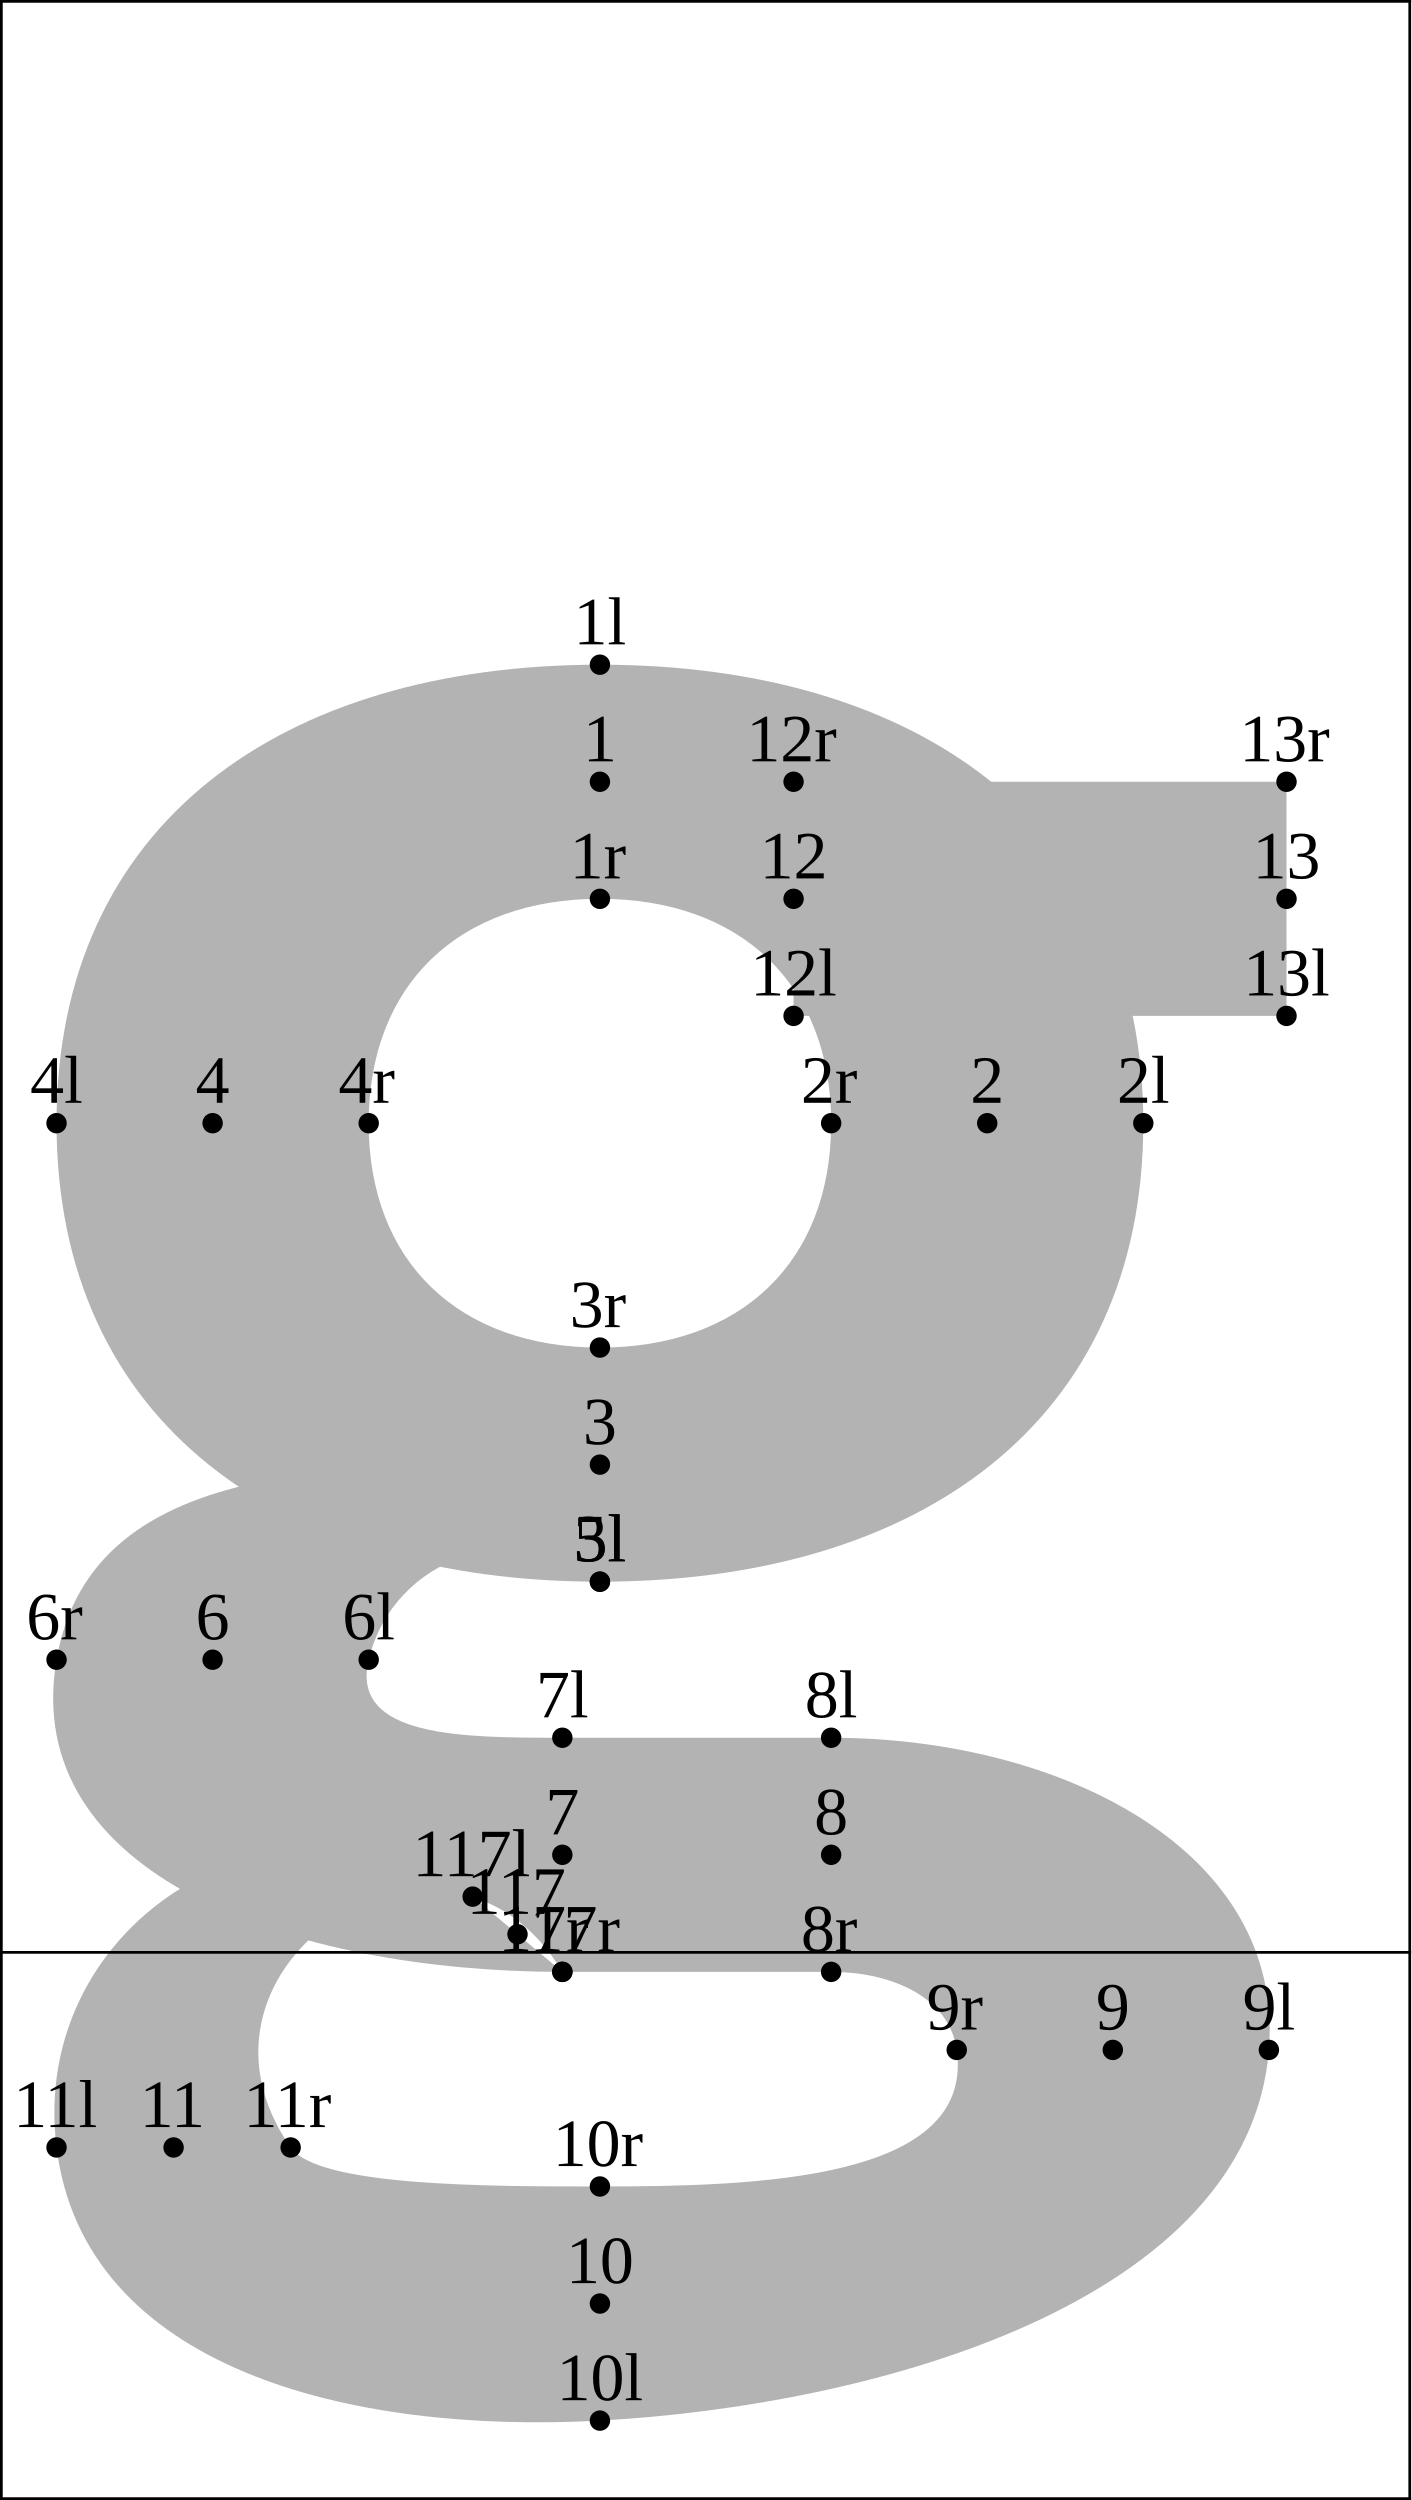
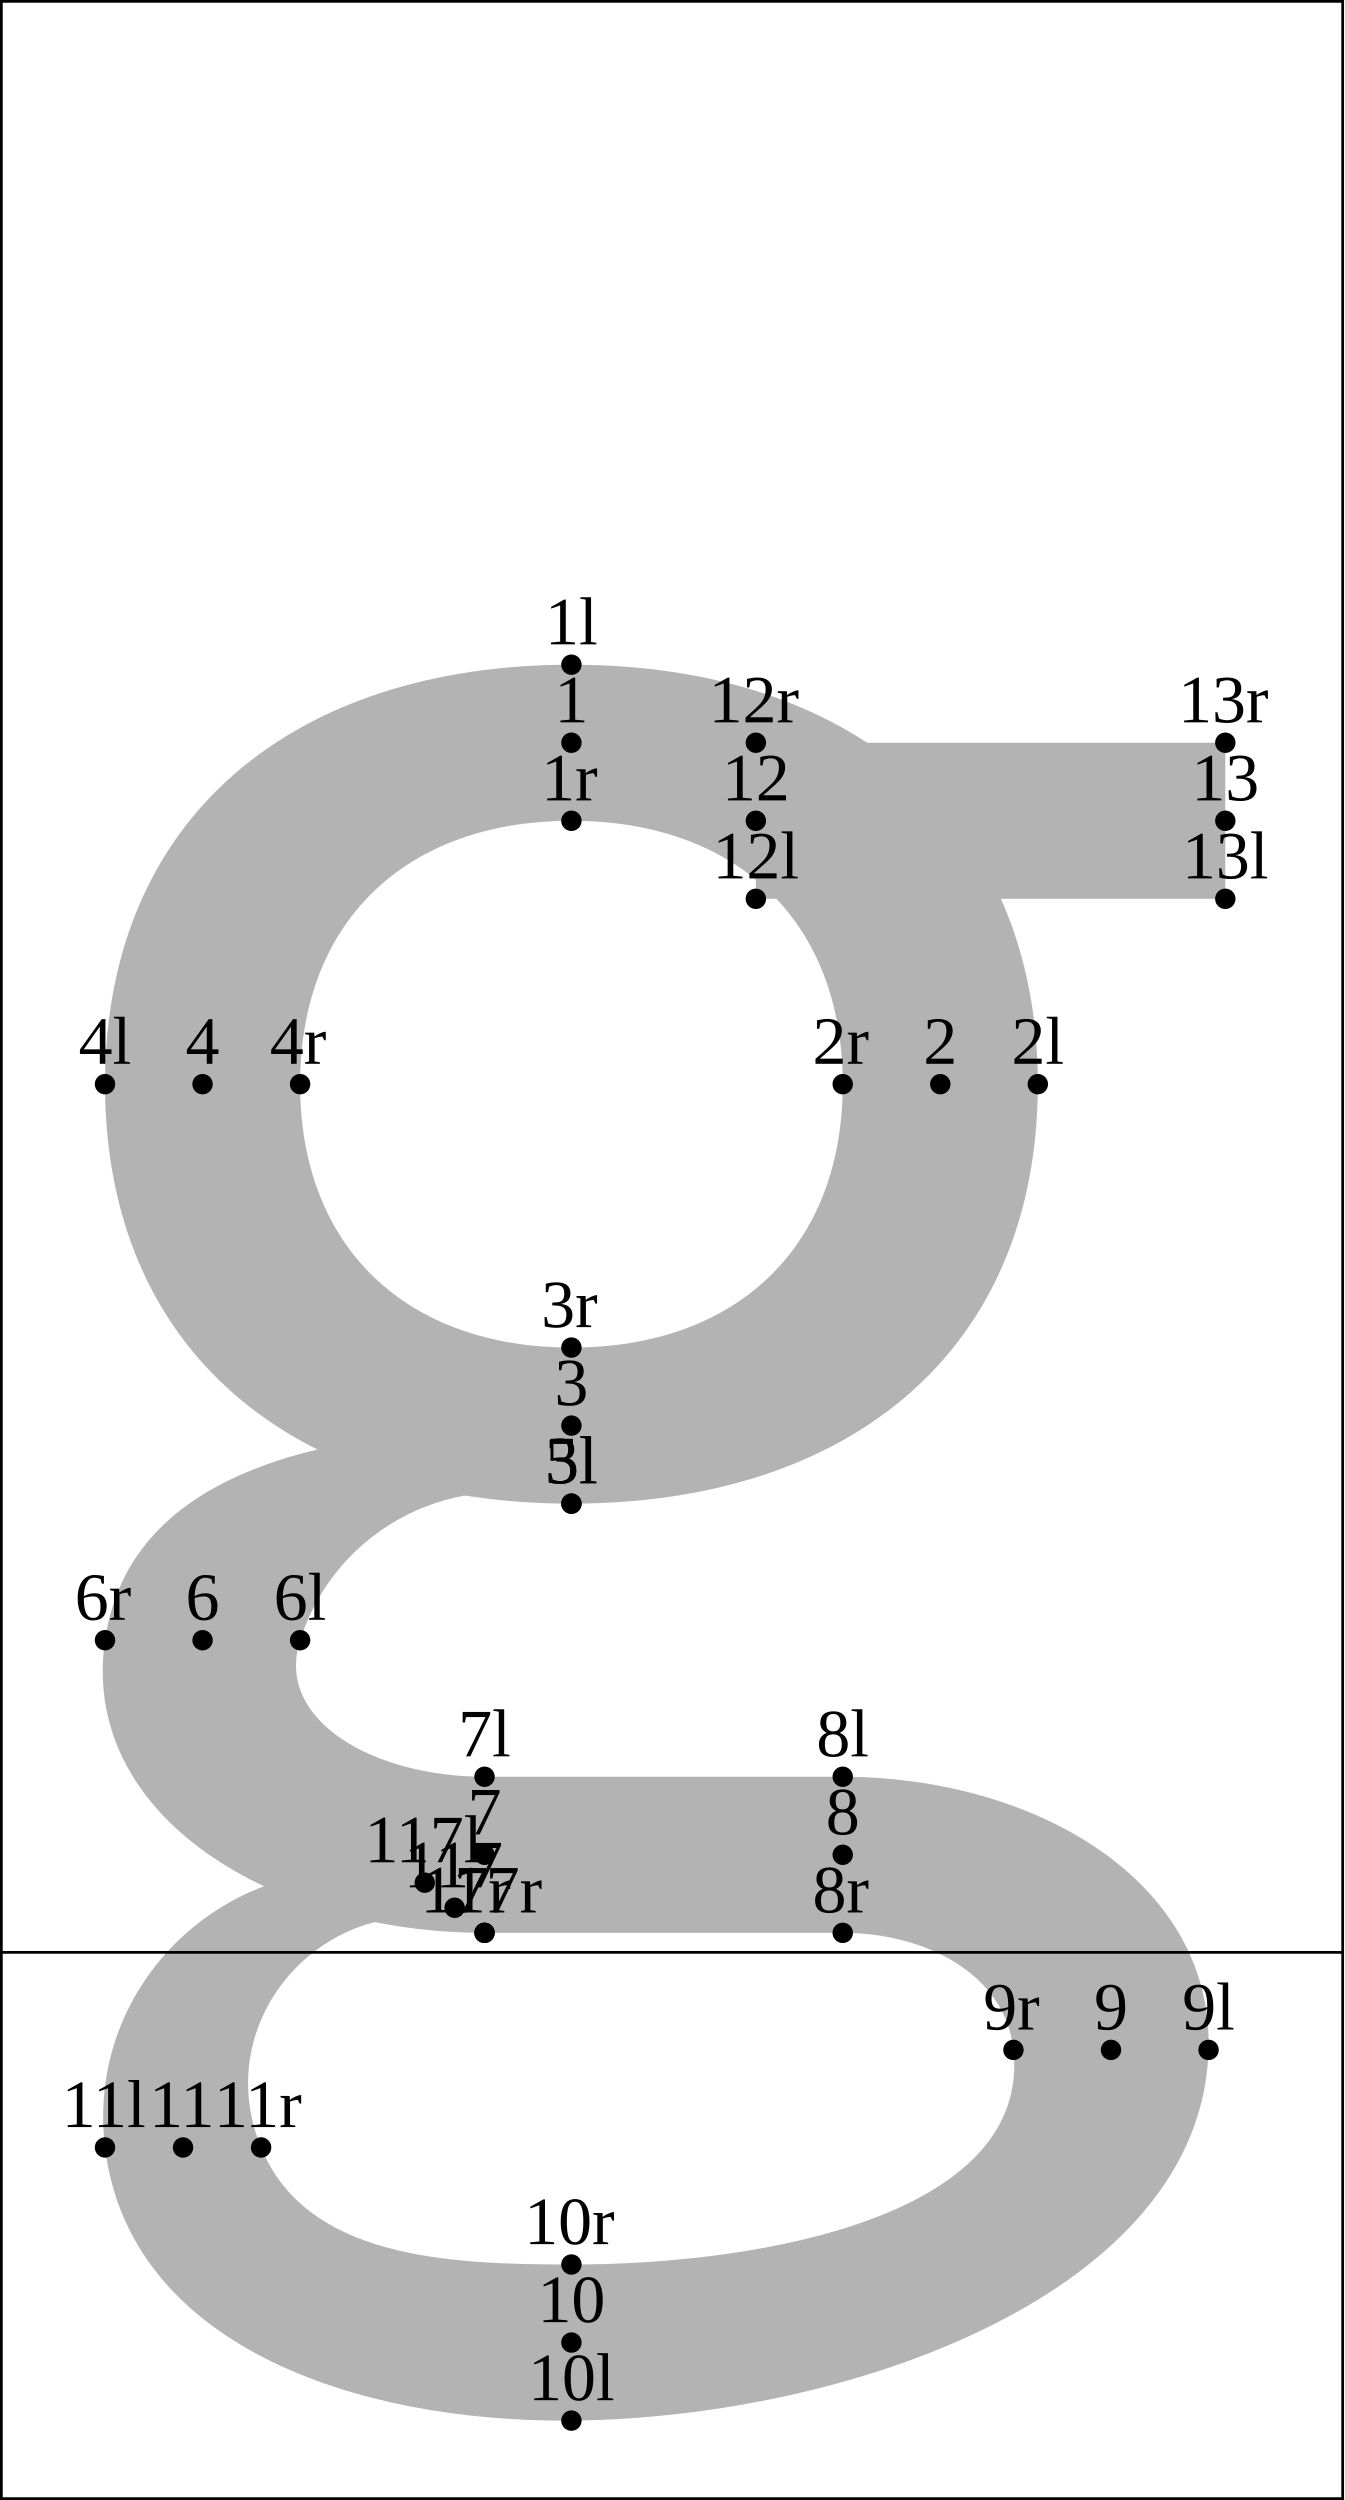
- <svg xmlns="http://www.w3.org/2000/svg" version="1.1" width="207.524" height="367.662" viewBox="0 0 207.524 367.662">
-   <path d="M88.227 97.754C134.936 97.754,168.14 121.038,168.14 165.182C168.14 209.326,134.936 232.61,88.227 232.61C41.517 232.61,8.313 209.326,8.313 165.182C8.313 121.038,41.517 97.754,88.227 97.754L88.227 132.185C67.56 132.185,54.221 144.726,54.221 165.182C54.221 185.638,67.56 198.179,88.227 198.179C108.894 198.179,122.232 185.638,122.232 165.182C122.232 144.726,108.894 132.185,88.227 132.185Z" style="fill: rgb(70%,70%,70%);stroke: none;" />
-   <path d="M116.706 149.401L189.201 149.401L189.201 114.969L116.706 114.969Z" style="fill: rgb(70%,70%,70%);stroke: none;" />
-   <path d="M88.227 215.394C53.787 215.394,13.606 213.109,8.313 244.085C2.896 275.794,42.865 289.992,82.701 289.992L122.232 289.992C130.848 289.992,139.586 293.561,140.702 301.47C143.408 320.634,111.382 321.554,88.227 321.554C71.661 321.554,46.743 321.552,42.744 315.817C23.943 288.854,65.837 261.776,82.701 289.992L69.513 278.926C41.745 259.535,4.132 282.208,8.313 315.817C12.363 348.37,51.503 358,88.227 355.985C129.249 353.734,183.66 338.352,186.61 301.47C188.954 272.172,156.102 255.561,122.232 255.561L82.701 255.561L82.701 255.561C68.044 255.561,51.459 255.558,54.221 244.085C57.875 228.908,76.123 222.75,88.227 232.61Z" style="fill: rgb(70%,70%,70%);stroke: none;" />
-   <g transform="translate(84.35223 94.75398)" style="fill: rgb(0%,0%,0%);">
+ <svg xmlns="http://www.w3.org/2000/svg" version="1.1" width="197.66" height="367.662" viewBox="0 0 197.66 367.662">
+   <path d="M84.035 97.754C124.802 97.754,152.627 120.112,152.627 159.443C152.627 198.775,124.802 221.133,84.035 221.133C43.267 221.133,15.442 198.775,15.442 159.443C15.442 120.112,43.267 97.754,84.035 97.754L84.035 120.708C59.781 120.708,44.134 135.434,44.134 159.443C44.134 183.453,59.781 198.179,84.035 198.179C108.288 198.179,123.935 183.453,123.935 159.443C123.935 135.434,108.288 120.708,84.035 120.708Z" style="fill: rgb(70%,70%,70%);stroke: none;" />
+   <path d="M111.158 132.185L180.2 132.185L180.2 109.231L111.158 109.231Z" style="fill: rgb(70%,70%,70%);stroke: none;" />
+   <path d="M84.035 209.656C53.396 209.656,19.384 213.882,15.442 241.216C11.677 267.321,40.482 284.253,71.257 284.253L123.935 284.253C136.017 284.253,147.847 290.26,149.04 301.47C151.59 325.431,113.278 333.031,84.035 333.031C65.659 333.031,45.072 332.064,38.395 315.817C29.946 295.258,51.054 274.983,71.257 284.253L62.466 276.876C37.287 268.859,12.258 289.586,15.442 315.817C18.955 344.769,52.055 356.273,84.035 355.985C124.719 355.618,176.716 337.262,177.733 301.47C178.445 276.381,151.816 261.299,123.935 261.299L71.257 261.299L71.257 261.299C55.074 261.299,40.357 253.091,44.134 241.216C49.447 224.515,67.456 215.451,84.035 221.133Z" style="fill: rgb(70%,70%,70%);stroke: none;" />
+   <g transform="translate(80.16013 94.75398)" style="fill: rgb(0%,0%,0%);">
    <text font-size="9.963">1l</text>
  </g>
-   <path d="M88.227 97.754l0 0" style="stroke:rgb(0%,0%,0%); stroke-width: 3;stroke-linecap: round;stroke-linejoin: round;stroke-miterlimit: 10;fill: none;" />
-   <g transform="translate(164.2654 162.182)" style="fill: rgb(0%,0%,0%);">
+   <path d="M84.035 97.754l0 0" style="stroke:rgb(0%,0%,0%); stroke-width: 3;stroke-linecap: round;stroke-linejoin: round;stroke-miterlimit: 10;fill: none;" />
+   <g transform="translate(148.7531 156.4434)" style="fill: rgb(0%,0%,0%);">
    <text font-size="9.963">2l</text>
  </g>
-   <path d="M168.14 165.182l0 0" style="stroke:rgb(0%,0%,0%); stroke-width: 3;stroke-linecap: round;stroke-linejoin: round;stroke-miterlimit: 10;fill: none;" />
-   <g transform="translate(84.35223 229.61)" style="fill: rgb(0%,0%,0%);">
+   <path d="M152.627 159.443l0 0" style="stroke:rgb(0%,0%,0%); stroke-width: 3;stroke-linecap: round;stroke-linejoin: round;stroke-miterlimit: 10;fill: none;" />
+   <g transform="translate(80.16013 218.1328)" style="fill: rgb(0%,0%,0%);">
    <text font-size="9.963">3l</text>
  </g>
-   <path d="M88.227 232.61l0 0" style="stroke:rgb(0%,0%,0%); stroke-width: 3;stroke-linecap: round;stroke-linejoin: round;stroke-miterlimit: 10;fill: none;" />
-   <g transform="translate(4.439056 162.182)" style="fill: rgb(0%,0%,0%);">
+   <path d="M84.035 221.133l0 0" style="stroke:rgb(0%,0%,0%); stroke-width: 3;stroke-linecap: round;stroke-linejoin: round;stroke-miterlimit: 10;fill: none;" />
+   <g transform="translate(11.56715 156.4434)" style="fill: rgb(0%,0%,0%);">
    <text font-size="9.963">4l</text>
  </g>
-   <path d="M8.313 165.182l0 0" style="stroke:rgb(0%,0%,0%); stroke-width: 3;stroke-linecap: round;stroke-linejoin: round;stroke-miterlimit: 10;fill: none;" />
-   <g transform="translate(84.35223 229.61)" style="fill: rgb(0%,0%,0%);">
+   <path d="M15.442 159.443l0 0" style="stroke:rgb(0%,0%,0%); stroke-width: 3;stroke-linecap: round;stroke-linejoin: round;stroke-miterlimit: 10;fill: none;" />
+   <g transform="translate(80.16013 218.1328)" style="fill: rgb(0%,0%,0%);">
    <text font-size="9.963">5l</text>
  </g>
-   <path d="M88.227 232.61l0 0" style="stroke:rgb(0%,0%,0%); stroke-width: 3;stroke-linecap: round;stroke-linejoin: round;stroke-miterlimit: 10;fill: none;" />
-   <g transform="translate(50.34676 241.0854)" style="fill: rgb(0%,0%,0%);">
+   <path d="M84.035 221.133l0 0" style="stroke:rgb(0%,0%,0%); stroke-width: 3;stroke-linecap: round;stroke-linejoin: round;stroke-miterlimit: 10;fill: none;" />
+   <g transform="translate(40.2596 238.2161)" style="fill: rgb(0%,0%,0%);">
    <text font-size="9.963">6l</text>
  </g>
-   <path d="M54.221 244.085l0 0" style="stroke:rgb(0%,0%,0%); stroke-width: 3;stroke-linecap: round;stroke-linejoin: round;stroke-miterlimit: 10;fill: none;" />
-   <g transform="translate(78.82642 252.5608)" style="fill: rgb(0%,0%,0%);">
+   <path d="M44.134 241.216l0 0" style="stroke:rgb(0%,0%,0%); stroke-width: 3;stroke-linecap: round;stroke-linejoin: round;stroke-miterlimit: 10;fill: none;" />
+   <g transform="translate(67.38298 258.2994)" style="fill: rgb(0%,0%,0%);">
    <text font-size="9.963">7l</text>
  </g>
-   <path d="M82.701 255.561l0 0" style="stroke:rgb(0%,0%,0%); stroke-width: 3;stroke-linecap: round;stroke-linejoin: round;stroke-miterlimit: 10;fill: none;" />
-   <g transform="translate(118.3577 252.5608)" style="fill: rgb(0%,0%,0%);">
+   <path d="M71.257 261.299l0 0" style="stroke:rgb(0%,0%,0%); stroke-width: 3;stroke-linecap: round;stroke-linejoin: round;stroke-miterlimit: 10;fill: none;" />
+   <g transform="translate(120.0607 258.2994)" style="fill: rgb(0%,0%,0%);">
    <text font-size="9.963">8l</text>
  </g>
-   <path d="M122.232 255.561l0 0" style="stroke:rgb(0%,0%,0%); stroke-width: 3;stroke-linecap: round;stroke-linejoin: round;stroke-miterlimit: 10;fill: none;" />
-   <g transform="translate(182.7357 298.4704)" style="fill: rgb(0%,0%,0%);">
+   <path d="M123.935 261.299l0 0" style="stroke:rgb(0%,0%,0%); stroke-width: 3;stroke-linecap: round;stroke-linejoin: round;stroke-miterlimit: 10;fill: none;" />
+   <g transform="translate(173.8582 298.4704)" style="fill: rgb(0%,0%,0%);">
    <text font-size="9.963">9l</text>
  </g>
-   <path d="M186.61 301.47l0 0" style="stroke:rgb(0%,0%,0%); stroke-width: 3;stroke-linecap: round;stroke-linejoin: round;stroke-miterlimit: 10;fill: none;" />
-   <g transform="translate(81.86157 352.9849)" style="fill: rgb(0%,0%,0%);">
+   <path d="M177.733 301.47l0 0" style="stroke:rgb(0%,0%,0%); stroke-width: 3;stroke-linecap: round;stroke-linejoin: round;stroke-miterlimit: 10;fill: none;" />
+   <g transform="translate(77.66945 352.9849)" style="fill: rgb(0%,0%,0%);">
    <text font-size="9.963">10l</text>
  </g>
-   <path d="M88.227 355.985l0 0" style="stroke:rgb(0%,0%,0%); stroke-width: 3;stroke-linecap: round;stroke-linejoin: round;stroke-miterlimit: 10;fill: none;" />
-   <g transform="translate(1.94838 312.8174)" style="fill: rgb(0%,0%,0%);">
+   <path d="M84.035 355.985l0 0" style="stroke:rgb(0%,0%,0%); stroke-width: 3;stroke-linecap: round;stroke-linejoin: round;stroke-miterlimit: 10;fill: none;" />
+   <g transform="translate(9.076477 312.8174)" style="fill: rgb(0%,0%,0%);">
    <text font-size="9.963">11l</text>
  </g>
-   <path d="M8.313 315.817l0 0" style="stroke:rgb(0%,0%,0%); stroke-width: 3;stroke-linecap: round;stroke-linejoin: round;stroke-miterlimit: 10;fill: none;" />
-   <g transform="translate(110.3412 146.4005)" style="fill: rgb(0%,0%,0%);">
+   <path d="M15.442 315.817l0 0" style="stroke:rgb(0%,0%,0%); stroke-width: 3;stroke-linecap: round;stroke-linejoin: round;stroke-miterlimit: 10;fill: none;" />
+   <g transform="translate(104.7928 129.1848)" style="fill: rgb(0%,0%,0%);">
    <text font-size="9.963">12l</text>
  </g>
-   <path d="M116.706 149.401l0 0" style="stroke:rgb(0%,0%,0%); stroke-width: 3;stroke-linecap: round;stroke-linejoin: round;stroke-miterlimit: 10;fill: none;" />
-   <g transform="translate(182.8358 146.4005)" style="fill: rgb(0%,0%,0%);">
+   <path d="M111.158 132.185l0 0" style="stroke:rgb(0%,0%,0%); stroke-width: 3;stroke-linecap: round;stroke-linejoin: round;stroke-miterlimit: 10;fill: none;" />
+   <g transform="translate(173.835 129.1848)" style="fill: rgb(0%,0%,0%);">
    <text font-size="9.963">13l</text>
  </g>
-   <path d="M189.201 149.401l0 0" style="stroke:rgb(0%,0%,0%); stroke-width: 3;stroke-linecap: round;stroke-linejoin: round;stroke-miterlimit: 10;fill: none;" />
-   <g transform="translate(60.65733 275.9258)" style="fill: rgb(0%,0%,0%);">
+   <path d="M180.2 132.185l0 0" style="stroke:rgb(0%,0%,0%); stroke-width: 3;stroke-linecap: round;stroke-linejoin: round;stroke-miterlimit: 10;fill: none;" />
+   <g transform="translate(53.60986 273.876)" style="fill: rgb(0%,0%,0%);">
    <text font-size="9.963">117l</text>
  </g>
-   <path d="M69.513 278.926l0 0" style="stroke:rgb(0%,0%,0%); stroke-width: 3;stroke-linecap: round;stroke-linejoin: round;stroke-miterlimit: 10;fill: none;" />
-   <g transform="translate(85.73595 111.9695)" style="fill: rgb(0%,0%,0%);">
+   <path d="M62.466 276.876l0 0" style="stroke:rgb(0%,0%,0%); stroke-width: 3;stroke-linecap: round;stroke-linejoin: round;stroke-miterlimit: 10;fill: none;" />
+   <g transform="translate(81.54382 106.2309)" style="fill: rgb(0%,0%,0%);">
    <text font-size="9.963">1</text>
  </g>
-   <path d="M88.227 114.969l0 0" style="stroke:rgb(0%,0%,0%); stroke-width: 3;stroke-linecap: round;stroke-linejoin: round;stroke-miterlimit: 10;fill: none;" />
-   <g transform="translate(142.6953 162.182)" style="fill: rgb(0%,0%,0%);">
+   <path d="M84.035 109.231l0 0" style="stroke:rgb(0%,0%,0%); stroke-width: 3;stroke-linecap: round;stroke-linejoin: round;stroke-miterlimit: 10;fill: none;" />
+   <g transform="translate(135.7906 156.4434)" style="fill: rgb(0%,0%,0%);">
    <text font-size="9.963">2</text>
  </g>
-   <path d="M145.186 165.182l0 0" style="stroke:rgb(0%,0%,0%); stroke-width: 3;stroke-linecap: round;stroke-linejoin: round;stroke-miterlimit: 10;fill: none;" />
-   <g transform="translate(85.73595 212.3944)" style="fill: rgb(0%,0%,0%);">
+   <path d="M138.281 159.443l0 0" style="stroke:rgb(0%,0%,0%); stroke-width: 3;stroke-linecap: round;stroke-linejoin: round;stroke-miterlimit: 10;fill: none;" />
+   <g transform="translate(81.54382 206.6558)" style="fill: rgb(0%,0%,0%);">
    <text font-size="9.963">3</text>
  </g>
-   <path d="M88.227 215.394l0 0" style="stroke:rgb(0%,0%,0%); stroke-width: 3;stroke-linecap: round;stroke-linejoin: round;stroke-miterlimit: 10;fill: none;" />
-   <g transform="translate(28.77661 162.182)" style="fill: rgb(0%,0%,0%);">
+   <path d="M84.035 209.656l0 0" style="stroke:rgb(0%,0%,0%); stroke-width: 3;stroke-linecap: round;stroke-linejoin: round;stroke-miterlimit: 10;fill: none;" />
+   <g transform="translate(27.29707 156.4434)" style="fill: rgb(0%,0%,0%);">
    <text font-size="9.963">4</text>
  </g>
-   <path d="M31.267 165.182l0 0" style="stroke:rgb(0%,0%,0%); stroke-width: 3;stroke-linecap: round;stroke-linejoin: round;stroke-miterlimit: 10;fill: none;" />
-   <g transform="translate(28.77661 241.0854)" style="fill: rgb(0%,0%,0%);">
+   <path d="M29.788 159.443l0 0" style="stroke:rgb(0%,0%,0%); stroke-width: 3;stroke-linecap: round;stroke-linejoin: round;stroke-miterlimit: 10;fill: none;" />
+   <g transform="translate(27.29707 238.2161)" style="fill: rgb(0%,0%,0%);">
    <text font-size="9.963">6</text>
  </g>
-   <path d="M31.267 244.085l0 0" style="stroke:rgb(0%,0%,0%); stroke-width: 3;stroke-linecap: round;stroke-linejoin: round;stroke-miterlimit: 10;fill: none;" />
-   <g transform="translate(80.21013 269.7763)" style="fill: rgb(0%,0%,0%);">
+   <path d="M29.788 241.216l0 0" style="stroke:rgb(0%,0%,0%); stroke-width: 3;stroke-linecap: round;stroke-linejoin: round;stroke-miterlimit: 10;fill: none;" />
+   <g transform="translate(68.76668 269.7763)" style="fill: rgb(0%,0%,0%);">
    <text font-size="9.963">7</text>
  </g>
-   <path d="M82.701 272.776l0 0" style="stroke:rgb(0%,0%,0%); stroke-width: 3;stroke-linecap: round;stroke-linejoin: round;stroke-miterlimit: 10;fill: none;" />
-   <g transform="translate(119.7414 269.7763)" style="fill: rgb(0%,0%,0%);">
+   <path d="M71.257 272.776l0 0" style="stroke:rgb(0%,0%,0%); stroke-width: 3;stroke-linecap: round;stroke-linejoin: round;stroke-miterlimit: 10;fill: none;" />
+   <g transform="translate(121.4444 269.7763)" style="fill: rgb(0%,0%,0%);">
    <text font-size="9.963">8</text>
  </g>
-   <path d="M122.232 272.776l0 0" style="stroke:rgb(0%,0%,0%); stroke-width: 3;stroke-linecap: round;stroke-linejoin: round;stroke-miterlimit: 10;fill: none;" />
-   <g transform="translate(161.1655 298.4704)" style="fill: rgb(0%,0%,0%);">
+   <path d="M123.935 272.776l0 0" style="stroke:rgb(0%,0%,0%); stroke-width: 3;stroke-linecap: round;stroke-linejoin: round;stroke-miterlimit: 10;fill: none;" />
+   <g transform="translate(160.8957 298.4704)" style="fill: rgb(0%,0%,0%);">
    <text font-size="9.963">9</text>
  </g>
-   <path d="M163.656 301.47l0 0" style="stroke:rgb(0%,0%,0%); stroke-width: 3;stroke-linecap: round;stroke-linejoin: round;stroke-miterlimit: 10;fill: none;" />
-   <g transform="translate(83.24527 335.7694)" style="fill: rgb(0%,0%,0%);">
+   <path d="M163.386 301.47l0 0" style="stroke:rgb(0%,0%,0%); stroke-width: 3;stroke-linecap: round;stroke-linejoin: round;stroke-miterlimit: 10;fill: none;" />
+   <g transform="translate(79.05316 341.508)" style="fill: rgb(0%,0%,0%);">
    <text font-size="9.963">10</text>
  </g>
-   <path d="M88.227 338.769l0 0" style="stroke:rgb(0%,0%,0%); stroke-width: 3;stroke-linecap: round;stroke-linejoin: round;stroke-miterlimit: 10;fill: none;" />
-   <g transform="translate(20.54762 312.8174)" style="fill: rgb(0%,0%,0%);">
+   <path d="M84.035 344.508l0 0" style="stroke:rgb(0%,0%,0%); stroke-width: 3;stroke-linecap: round;stroke-linejoin: round;stroke-miterlimit: 10;fill: none;" />
+   <g transform="translate(21.93712 312.8174)" style="fill: rgb(0%,0%,0%);">
    <text font-size="9.963">11</text>
  </g>
-   <path d="M25.529 315.817l0 0" style="stroke:rgb(0%,0%,0%); stroke-width: 3;stroke-linecap: round;stroke-linejoin: round;stroke-miterlimit: 10;fill: none;" />
-   <g transform="translate(111.7249 129.185)" style="fill: rgb(0%,0%,0%);">
+   <path d="M26.918 315.817l0 0" style="stroke:rgb(0%,0%,0%); stroke-width: 3;stroke-linecap: round;stroke-linejoin: round;stroke-miterlimit: 10;fill: none;" />
+   <g transform="translate(106.1765 117.7078)" style="fill: rgb(0%,0%,0%);">
    <text font-size="9.963">12</text>
  </g>
-   <path d="M116.706 132.185l0 0" style="stroke:rgb(0%,0%,0%); stroke-width: 3;stroke-linecap: round;stroke-linejoin: round;stroke-miterlimit: 10;fill: none;" />
-   <g transform="translate(184.2195 129.185)" style="fill: rgb(0%,0%,0%);">
+   <path d="M111.158 120.708l0 0" style="stroke:rgb(0%,0%,0%); stroke-width: 3;stroke-linecap: round;stroke-linejoin: round;stroke-miterlimit: 10;fill: none;" />
+   <g transform="translate(175.2187 117.7078)" style="fill: rgb(0%,0%,0%);">
    <text font-size="9.963">13</text>
  </g>
-   <path d="M189.201 132.185l0 0" style="stroke:rgb(0%,0%,0%); stroke-width: 3;stroke-linecap: round;stroke-linejoin: round;stroke-miterlimit: 10;fill: none;" />
-   <g transform="translate(68.63492 281.4588)" style="fill: rgb(0%,0%,0%);">
+   <path d="M180.2 120.708l0 0" style="stroke:rgb(0%,0%,0%); stroke-width: 3;stroke-linecap: round;stroke-linejoin: round;stroke-miterlimit: 10;fill: none;" />
+   <g transform="translate(59.38947 277.5646)" style="fill: rgb(0%,0%,0%);">
    <text font-size="9.963">117</text>
  </g>
-   <path d="M76.107 284.459l0 0" style="stroke:rgb(0%,0%,0%); stroke-width: 3;stroke-linecap: round;stroke-linejoin: round;stroke-miterlimit: 10;fill: none;" />
-   <g transform="translate(83.78491 129.185)" style="fill: rgb(0%,0%,0%);">
+   <path d="M66.861 280.565l0 0" style="stroke:rgb(0%,0%,0%); stroke-width: 3;stroke-linecap: round;stroke-linejoin: round;stroke-miterlimit: 10;fill: none;" />
+   <g transform="translate(79.5928 117.7078)" style="fill: rgb(0%,0%,0%);">
    <text font-size="9.963">1r</text>
  </g>
-   <path d="M88.227 132.185l0 0" style="stroke:rgb(0%,0%,0%); stroke-width: 3;stroke-linecap: round;stroke-linejoin: round;stroke-miterlimit: 10;fill: none;" />
-   <g transform="translate(117.7904 162.182)" style="fill: rgb(0%,0%,0%);">
+   <path d="M84.035 120.708l0 0" style="stroke:rgb(0%,0%,0%); stroke-width: 3;stroke-linecap: round;stroke-linejoin: round;stroke-miterlimit: 10;fill: none;" />
+   <g transform="translate(119.4933 156.4434)" style="fill: rgb(0%,0%,0%);">
    <text font-size="9.963">2r</text>
  </g>
-   <path d="M122.232 165.182l0 0" style="stroke:rgb(0%,0%,0%); stroke-width: 3;stroke-linecap: round;stroke-linejoin: round;stroke-miterlimit: 10;fill: none;" />
-   <g transform="translate(83.78491 195.1789)" style="fill: rgb(0%,0%,0%);">
+   <path d="M123.935 159.443l0 0" style="stroke:rgb(0%,0%,0%); stroke-width: 3;stroke-linecap: round;stroke-linejoin: round;stroke-miterlimit: 10;fill: none;" />
+   <g transform="translate(79.5928 195.1789)" style="fill: rgb(0%,0%,0%);">
    <text font-size="9.963">3r</text>
  </g>
-   <path d="M88.227 198.179l0 0" style="stroke:rgb(0%,0%,0%); stroke-width: 3;stroke-linecap: round;stroke-linejoin: round;stroke-miterlimit: 10;fill: none;" />
-   <g transform="translate(49.77942 162.182)" style="fill: rgb(0%,0%,0%);">
+   <path d="M84.035 198.179l0 0" style="stroke:rgb(0%,0%,0%); stroke-width: 3;stroke-linecap: round;stroke-linejoin: round;stroke-miterlimit: 10;fill: none;" />
+   <g transform="translate(39.69228 156.4434)" style="fill: rgb(0%,0%,0%);">
    <text font-size="9.963">4r</text>
  </g>
-   <path d="M54.221 165.182l0 0" style="stroke:rgb(0%,0%,0%); stroke-width: 3;stroke-linecap: round;stroke-linejoin: round;stroke-miterlimit: 10;fill: none;" />
-   <g transform="translate(3.871735 241.0854)" style="fill: rgb(0%,0%,0%);">
+   <path d="M44.134 159.443l0 0" style="stroke:rgb(0%,0%,0%); stroke-width: 3;stroke-linecap: round;stroke-linejoin: round;stroke-miterlimit: 10;fill: none;" />
+   <g transform="translate(10.99983 238.2161)" style="fill: rgb(0%,0%,0%);">
    <text font-size="9.963">6r</text>
  </g>
-   <path d="M8.313 244.085l0 0" style="stroke:rgb(0%,0%,0%); stroke-width: 3;stroke-linecap: round;stroke-linejoin: round;stroke-miterlimit: 10;fill: none;" />
-   <g transform="translate(78.25909 286.9918)" style="fill: rgb(0%,0%,0%);">
+   <path d="M15.442 241.216l0 0" style="stroke:rgb(0%,0%,0%); stroke-width: 3;stroke-linecap: round;stroke-linejoin: round;stroke-miterlimit: 10;fill: none;" />
+   <g transform="translate(66.81566 281.2532)" style="fill: rgb(0%,0%,0%);">
    <text font-size="9.963">7r</text>
  </g>
-   <path d="M82.701 289.992l0 0" style="stroke:rgb(0%,0%,0%); stroke-width: 3;stroke-linecap: round;stroke-linejoin: round;stroke-miterlimit: 10;fill: none;" />
-   <g transform="translate(117.7904 286.9918)" style="fill: rgb(0%,0%,0%);">
+   <path d="M71.257 284.253l0 0" style="stroke:rgb(0%,0%,0%); stroke-width: 3;stroke-linecap: round;stroke-linejoin: round;stroke-miterlimit: 10;fill: none;" />
+   <g transform="translate(119.4933 281.2532)" style="fill: rgb(0%,0%,0%);">
    <text font-size="9.963">8r</text>
  </g>
-   <path d="M122.232 289.992l0 0" style="stroke:rgb(0%,0%,0%); stroke-width: 3;stroke-linecap: round;stroke-linejoin: round;stroke-miterlimit: 10;fill: none;" />
-   <g transform="translate(136.2606 298.4704)" style="fill: rgb(0%,0%,0%);">
+   <path d="M123.935 284.253l0 0" style="stroke:rgb(0%,0%,0%); stroke-width: 3;stroke-linecap: round;stroke-linejoin: round;stroke-miterlimit: 10;fill: none;" />
+   <g transform="translate(144.5985 298.4704)" style="fill: rgb(0%,0%,0%);">
    <text font-size="9.963">9r</text>
  </g>
-   <path d="M140.702 301.47l0 0" style="stroke:rgb(0%,0%,0%); stroke-width: 3;stroke-linecap: round;stroke-linejoin: round;stroke-miterlimit: 10;fill: none;" />
-   <g transform="translate(81.29425 318.5538)" style="fill: rgb(0%,0%,0%);">
+   <path d="M149.04 301.47l0 0" style="stroke:rgb(0%,0%,0%); stroke-width: 3;stroke-linecap: round;stroke-linejoin: round;stroke-miterlimit: 10;fill: none;" />
+   <g transform="translate(77.10213 330.0311)" style="fill: rgb(0%,0%,0%);">
    <text font-size="9.963">10r</text>
  </g>
-   <path d="M88.227 321.554l0 0" style="stroke:rgb(0%,0%,0%); stroke-width: 3;stroke-linecap: round;stroke-linejoin: round;stroke-miterlimit: 10;fill: none;" />
-   <g transform="translate(35.8121 312.8174)" style="fill: rgb(0%,0%,0%);">
+   <path d="M84.035 333.031l0 0" style="stroke:rgb(0%,0%,0%); stroke-width: 3;stroke-linecap: round;stroke-linejoin: round;stroke-miterlimit: 10;fill: none;" />
+   <g transform="translate(31.46301 312.8174)" style="fill: rgb(0%,0%,0%);">
    <text font-size="9.963">11r</text>
  </g>
-   <path d="M42.744 315.817l0 0" style="stroke:rgb(0%,0%,0%); stroke-width: 3;stroke-linecap: round;stroke-linejoin: round;stroke-miterlimit: 10;fill: none;" />
-   <g transform="translate(109.7739 111.9695)" style="fill: rgb(0%,0%,0%);">
+   <path d="M38.395 315.817l0 0" style="stroke:rgb(0%,0%,0%); stroke-width: 3;stroke-linecap: round;stroke-linejoin: round;stroke-miterlimit: 10;fill: none;" />
+   <g transform="translate(104.2255 106.2309)" style="fill: rgb(0%,0%,0%);">
    <text font-size="9.963">12r</text>
  </g>
-   <path d="M116.706 114.969l0 0" style="stroke:rgb(0%,0%,0%); stroke-width: 3;stroke-linecap: round;stroke-linejoin: round;stroke-miterlimit: 10;fill: none;" />
-   <g transform="translate(182.2685 111.9695)" style="fill: rgb(0%,0%,0%);">
+   <path d="M111.158 109.231l0 0" style="stroke:rgb(0%,0%,0%); stroke-width: 3;stroke-linecap: round;stroke-linejoin: round;stroke-miterlimit: 10;fill: none;" />
+   <g transform="translate(173.2677 106.2309)" style="fill: rgb(0%,0%,0%);">
    <text font-size="9.963">13r</text>
  </g>
-   <path d="M189.201 114.969l0 0" style="stroke:rgb(0%,0%,0%); stroke-width: 3;stroke-linecap: round;stroke-linejoin: round;stroke-miterlimit: 10;fill: none;" />
-   <g transform="translate(73.27774 286.9918)" style="fill: rgb(0%,0%,0%);">
+   <path d="M180.2 109.231l0 0" style="stroke:rgb(0%,0%,0%); stroke-width: 3;stroke-linecap: round;stroke-linejoin: round;stroke-miterlimit: 10;fill: none;" />
+   <g transform="translate(61.83431 281.2532)" style="fill: rgb(0%,0%,0%);">
    <text font-size="9.963">117r</text>
  </g>
-   <path d="M82.701 289.992l0 0" style="stroke:rgb(0%,0%,0%); stroke-width: 3;stroke-linecap: round;stroke-linejoin: round;stroke-miterlimit: 10;fill: none;" />
-   <path d="M0.2 287.123L207.324 287.123" style="stroke:rgb(0%,0%,0%); stroke-width: 0.4;stroke-linecap: square;stroke-linejoin: round;stroke-miterlimit: 10;fill: none;" />
-   <path d="M0.2 0.2L207.324 0.2" style="stroke:rgb(0%,0%,0%); stroke-width: 0.4;stroke-linecap: square;stroke-linejoin: round;stroke-miterlimit: 10;fill: none;" />
-   <path d="M0.2 367.462L207.324 367.462" style="stroke:rgb(0%,0%,0%); stroke-width: 0.4;stroke-linecap: square;stroke-linejoin: round;stroke-miterlimit: 10;fill: none;" />
+   <path d="M71.257 284.253l0 0" style="stroke:rgb(0%,0%,0%); stroke-width: 3;stroke-linecap: round;stroke-linejoin: round;stroke-miterlimit: 10;fill: none;" />
+   <path d="M0.2 287.123L197.46 287.123" style="stroke:rgb(0%,0%,0%); stroke-width: 0.4;stroke-linecap: square;stroke-linejoin: round;stroke-miterlimit: 10;fill: none;" />
+   <path d="M0.2 0.2L197.46 0.2" style="stroke:rgb(0%,0%,0%); stroke-width: 0.4;stroke-linecap: square;stroke-linejoin: round;stroke-miterlimit: 10;fill: none;" />
+   <path d="M0.2 367.462L197.46 367.462" style="stroke:rgb(0%,0%,0%); stroke-width: 0.4;stroke-linecap: square;stroke-linejoin: round;stroke-miterlimit: 10;fill: none;" />
  <path d="M0.2 367.462L0.2 0.2" style="stroke:rgb(0%,0%,0%); stroke-width: 0.4;stroke-linecap: square;stroke-linejoin: round;stroke-miterlimit: 10;fill: none;" />
-   <path d="M207.324 367.462L207.324 0.2" style="stroke:rgb(0%,0%,0%); stroke-width: 0.4;stroke-linecap: square;stroke-linejoin: round;stroke-miterlimit: 10;fill: none;" />
+   <path d="M197.46 367.462L197.46 0.2" style="stroke:rgb(0%,0%,0%); stroke-width: 0.4;stroke-linecap: square;stroke-linejoin: round;stroke-miterlimit: 10;fill: none;" />
</svg>
